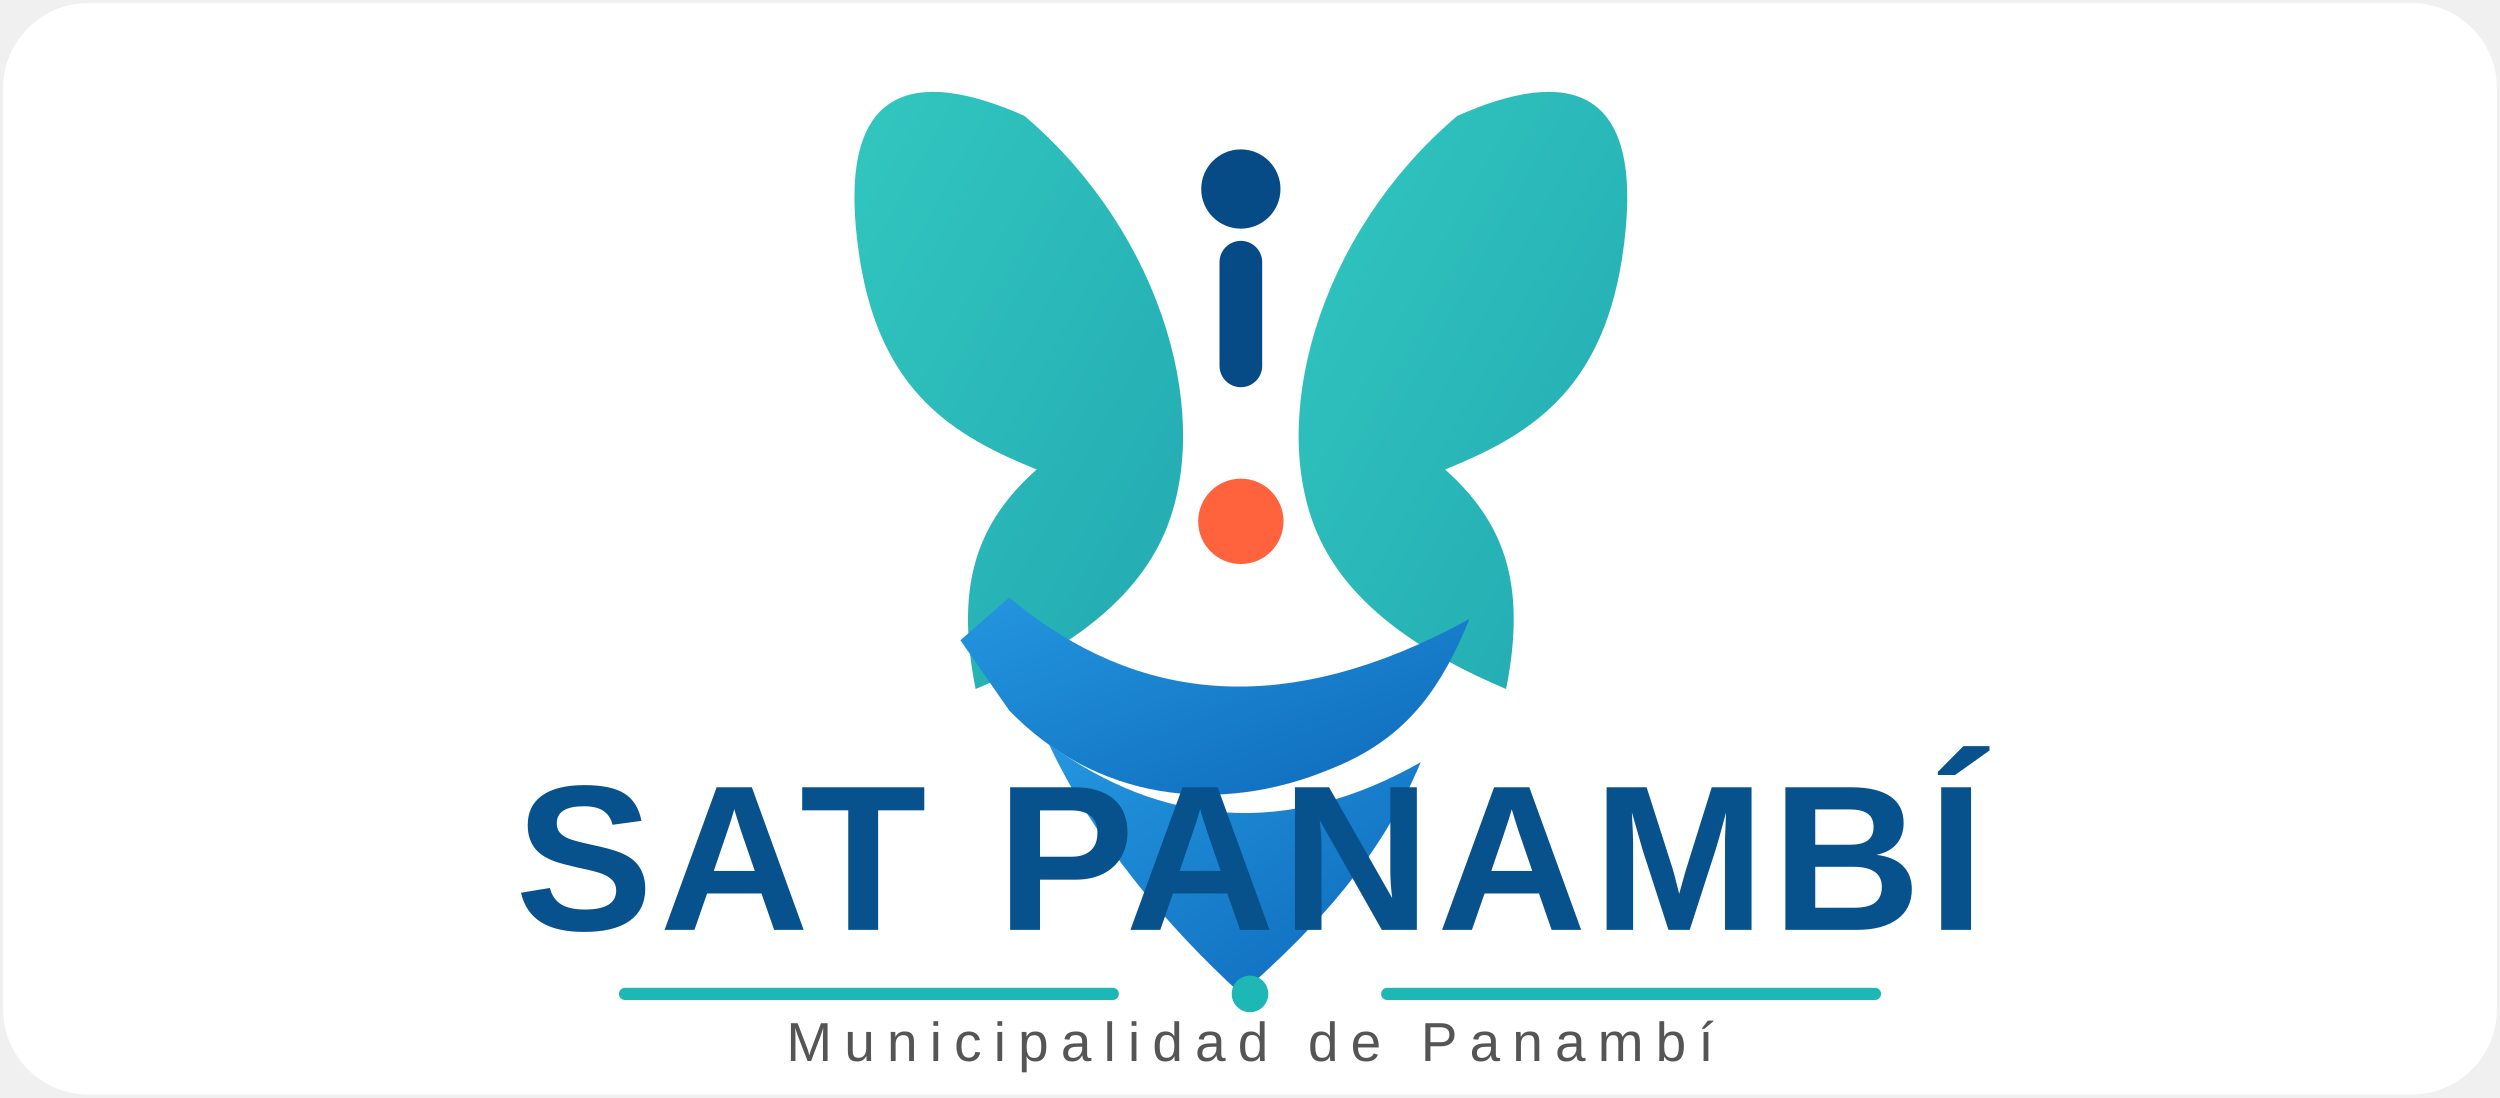
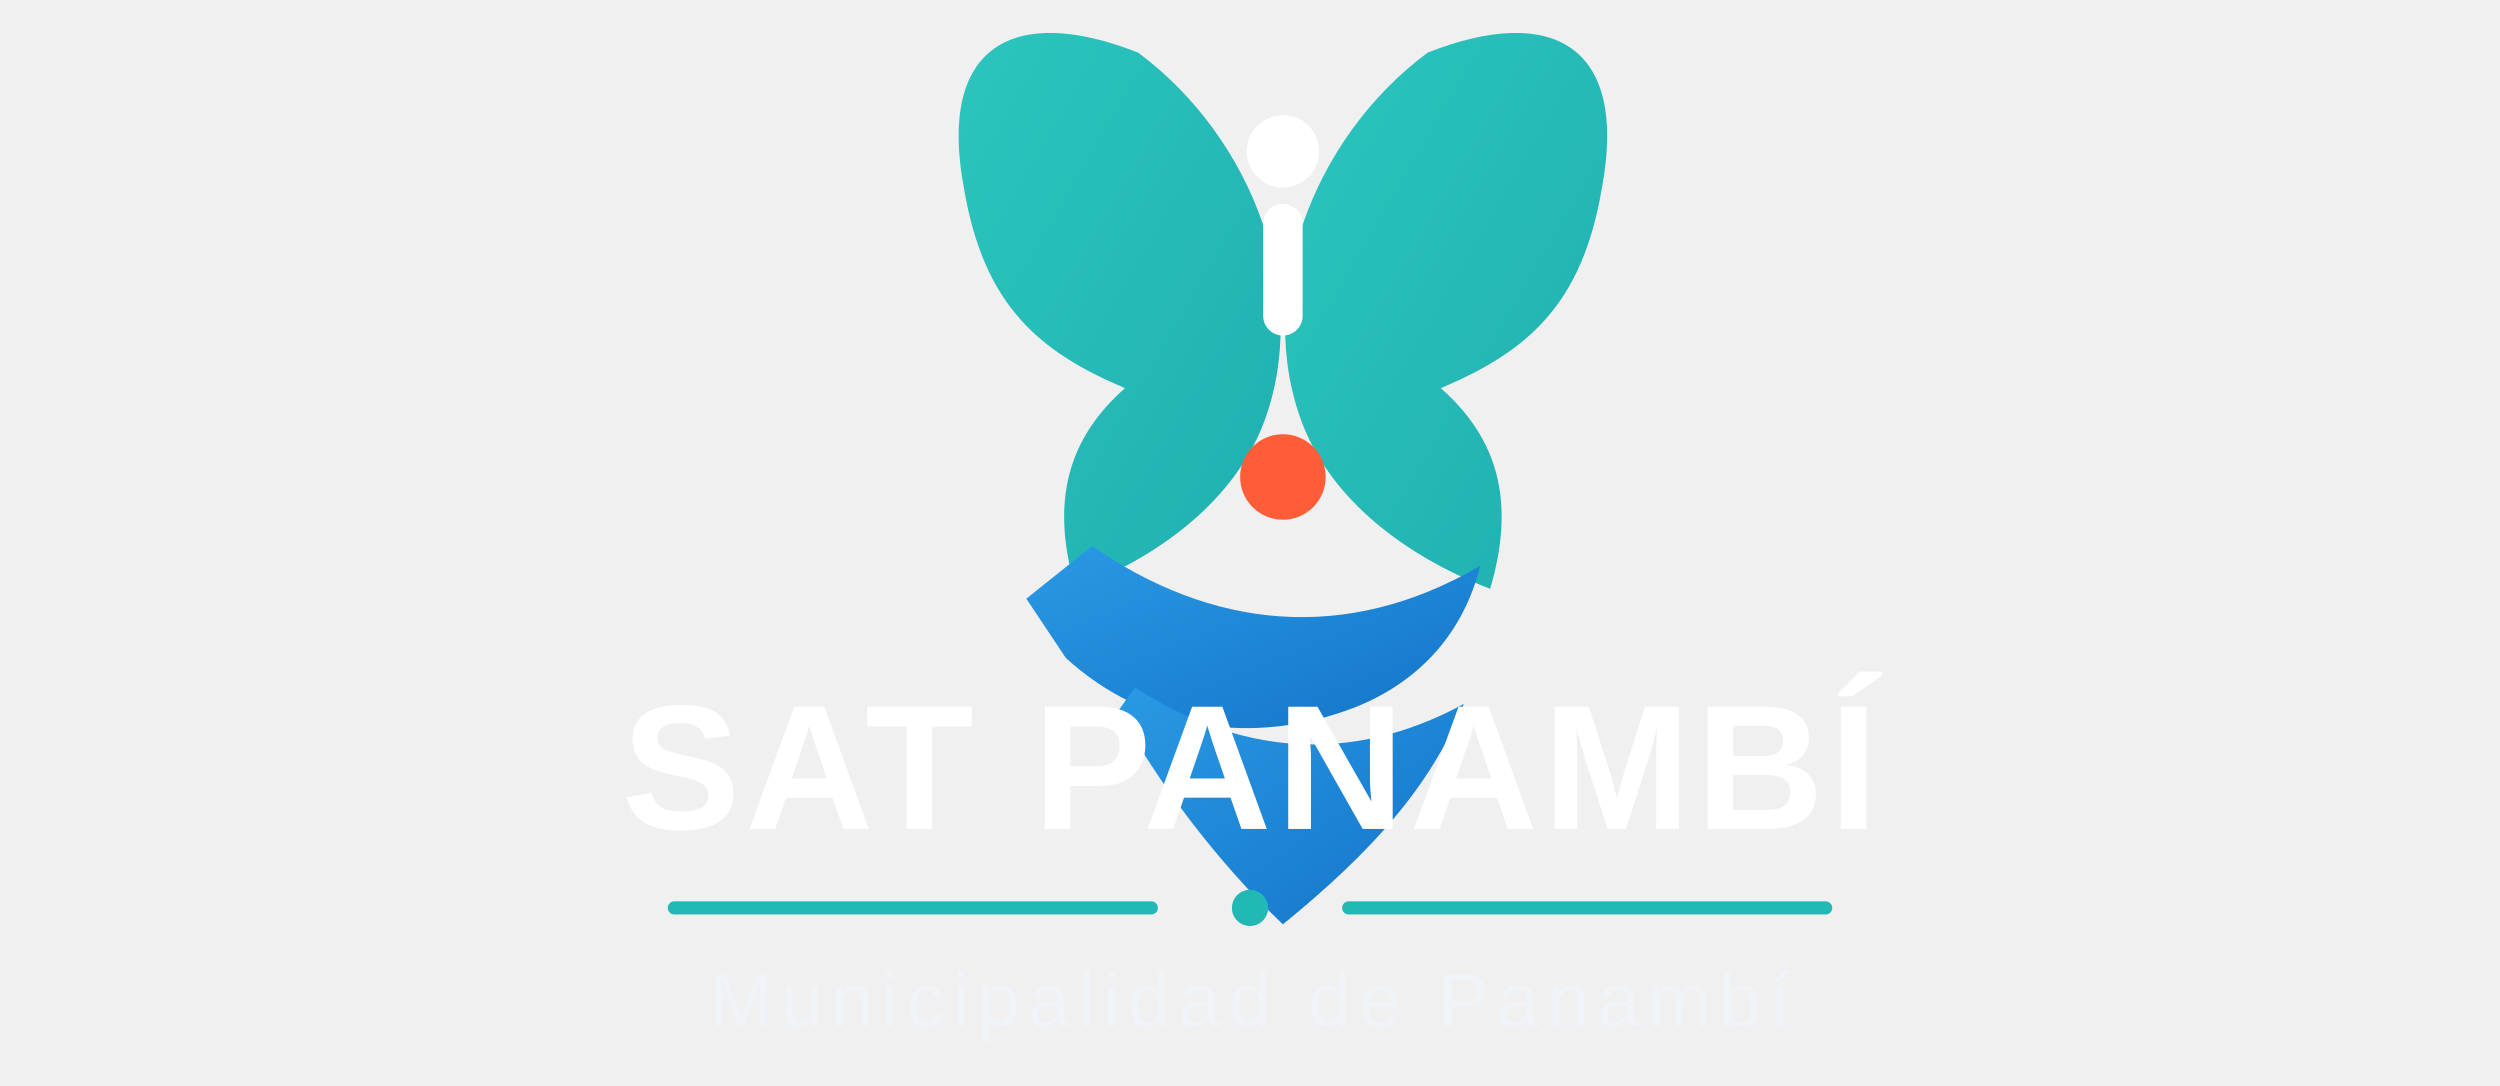
- <svg xmlns="http://www.w3.org/2000/svg" viewBox="0 0 820 360" role="img" aria-labelledby="title desc">
+ <svg xmlns="http://www.w3.org/2000/svg" viewBox="0 0 760 330" role="img" aria-labelledby="title desc">
  <defs>
    <linearGradient id="teal" x1="0" y1="0" x2="1" y2="1">
-       <stop offset="0" stop-color="#32c7bf" />
-       <stop offset="1" stop-color="#22a9b2" />
+       <stop offset="0" stop-color="#2bc6bd" />
+       <stop offset="1" stop-color="#20aeb1" />
    </linearGradient>
    <linearGradient id="blue" x1="0" y1="0" x2="1" y2="1">
-       <stop offset="0" stop-color="#2496df" />
-       <stop offset="1" stop-color="#0d69bb" />
+       <stop offset="0" stop-color="#2999e5" />
+       <stop offset="1" stop-color="#1474c8" />
    </linearGradient>
  </defs>
-   <rect x="1" y="1" width="818" height="358" rx="28" fill="#fff" />
-   <g transform="translate(270 18)">
-     <path d="M66 20C30 4 3 9 12 67c7 44 31 58 58 69-19 17-27 37-20 72 26-11 50-26 61-49 18-38 1-100-45-139z" fill="url(#teal)" />
-     <path d="M208 20c36-16 63-11 54 47-7 44-31 58-58 69 19 17 27 37 20 72-26-11-50-26-61-49-18-38-1-100 45-139z" fill="url(#teal)" />
-     <circle cx="137" cy="44" r="13" fill="#064b86" />
-     <rect x="130" y="61" width="14" height="48" rx="7" fill="#064b86" />
-     <circle cx="137" cy="153" r="14" fill="#ff633d" />
-     <path d="M61 178c42 35 91 40 151 7-9 22-20 39-45 49-38 16-78 10-106-19l-16-23z" fill="url(#blue)" />
-     <path d="M74 226c37 27 78 31 122 6-13 31-33 53-59 76-24-22-48-50-63-82z" fill="url(#blue)" />
+   <g transform="translate(292 8)">
+     <path d="M54 8C16-7-7 6 1 49c6 36 23 50 49 61-17 15-23 34-15 61 26-10 48-27 57-50 15-39-3-87-38-113z" fill="url(#teal)" />
+     <path d="M142 8c38-15 61-2 53 41-6 36-23 50-49 61 17 15 23 34 15 61-26-10-48-27-57-50-15-39 3-87 38-113z" fill="url(#teal)" />
+     <circle cx="98" cy="38" r="11" fill="#ffffff" />
+     <rect x="92" y="54" width="12" height="40" rx="6" fill="#ffffff" />
+     <circle cx="98" cy="137" r="13" fill="#ff5c38" />
+     <path d="M40 158c36 25 77 30 118 6-5 20-18 35-38 43-31 12-64 7-88-15l-12-18z" fill="url(#blue)" />
+     <path d="M53 201c31 20 65 24 100 5-10 25-28 45-55 67-20-19-38-43-50-65z" fill="url(#blue)" />
  </g>
-   <text x="410" y="305" text-anchor="middle" font-family="Arial, Helvetica, sans-serif" font-size="68" font-weight="800" letter-spacing="2" fill="#07518d">SAT PANAMBÍ</text>
-   <line x1="205" y1="326" x2="365" y2="326" stroke="#1db8b6" stroke-width="4" stroke-linecap="round" />
-   <circle cx="410" cy="326" r="6" fill="#1db8b6" />
-   <line x1="455" y1="326" x2="615" y2="326" stroke="#1db8b6" stroke-width="4" stroke-linecap="round" />
-   <text x="410" y="348" text-anchor="middle" font-family="Arial, Helvetica, sans-serif" font-size="18" letter-spacing="4" fill="#555">Municipalidad de Panambí</text>
+   <text x="380" y="252" text-anchor="middle" font-family="Arial, Helvetica, sans-serif" font-size="54" font-weight="800" letter-spacing="1.5" fill="#ffffff">SAT PANAMBÍ</text>
+   <line x1="205" y1="276" x2="350" y2="276" stroke="#22b8b5" stroke-width="4" stroke-linecap="round" />
+   <circle cx="380" cy="276" r="5.5" fill="#22b8b5" />
+   <line x1="410" y1="276" x2="555" y2="276" stroke="#22b8b5" stroke-width="4" stroke-linecap="round" />
+   <text x="380" y="312" text-anchor="middle" font-family="Arial, Helvetica, sans-serif" font-size="23" letter-spacing="2.5" fill="#f0f3f7">Municipalidad de Panambí</text>
</svg>
